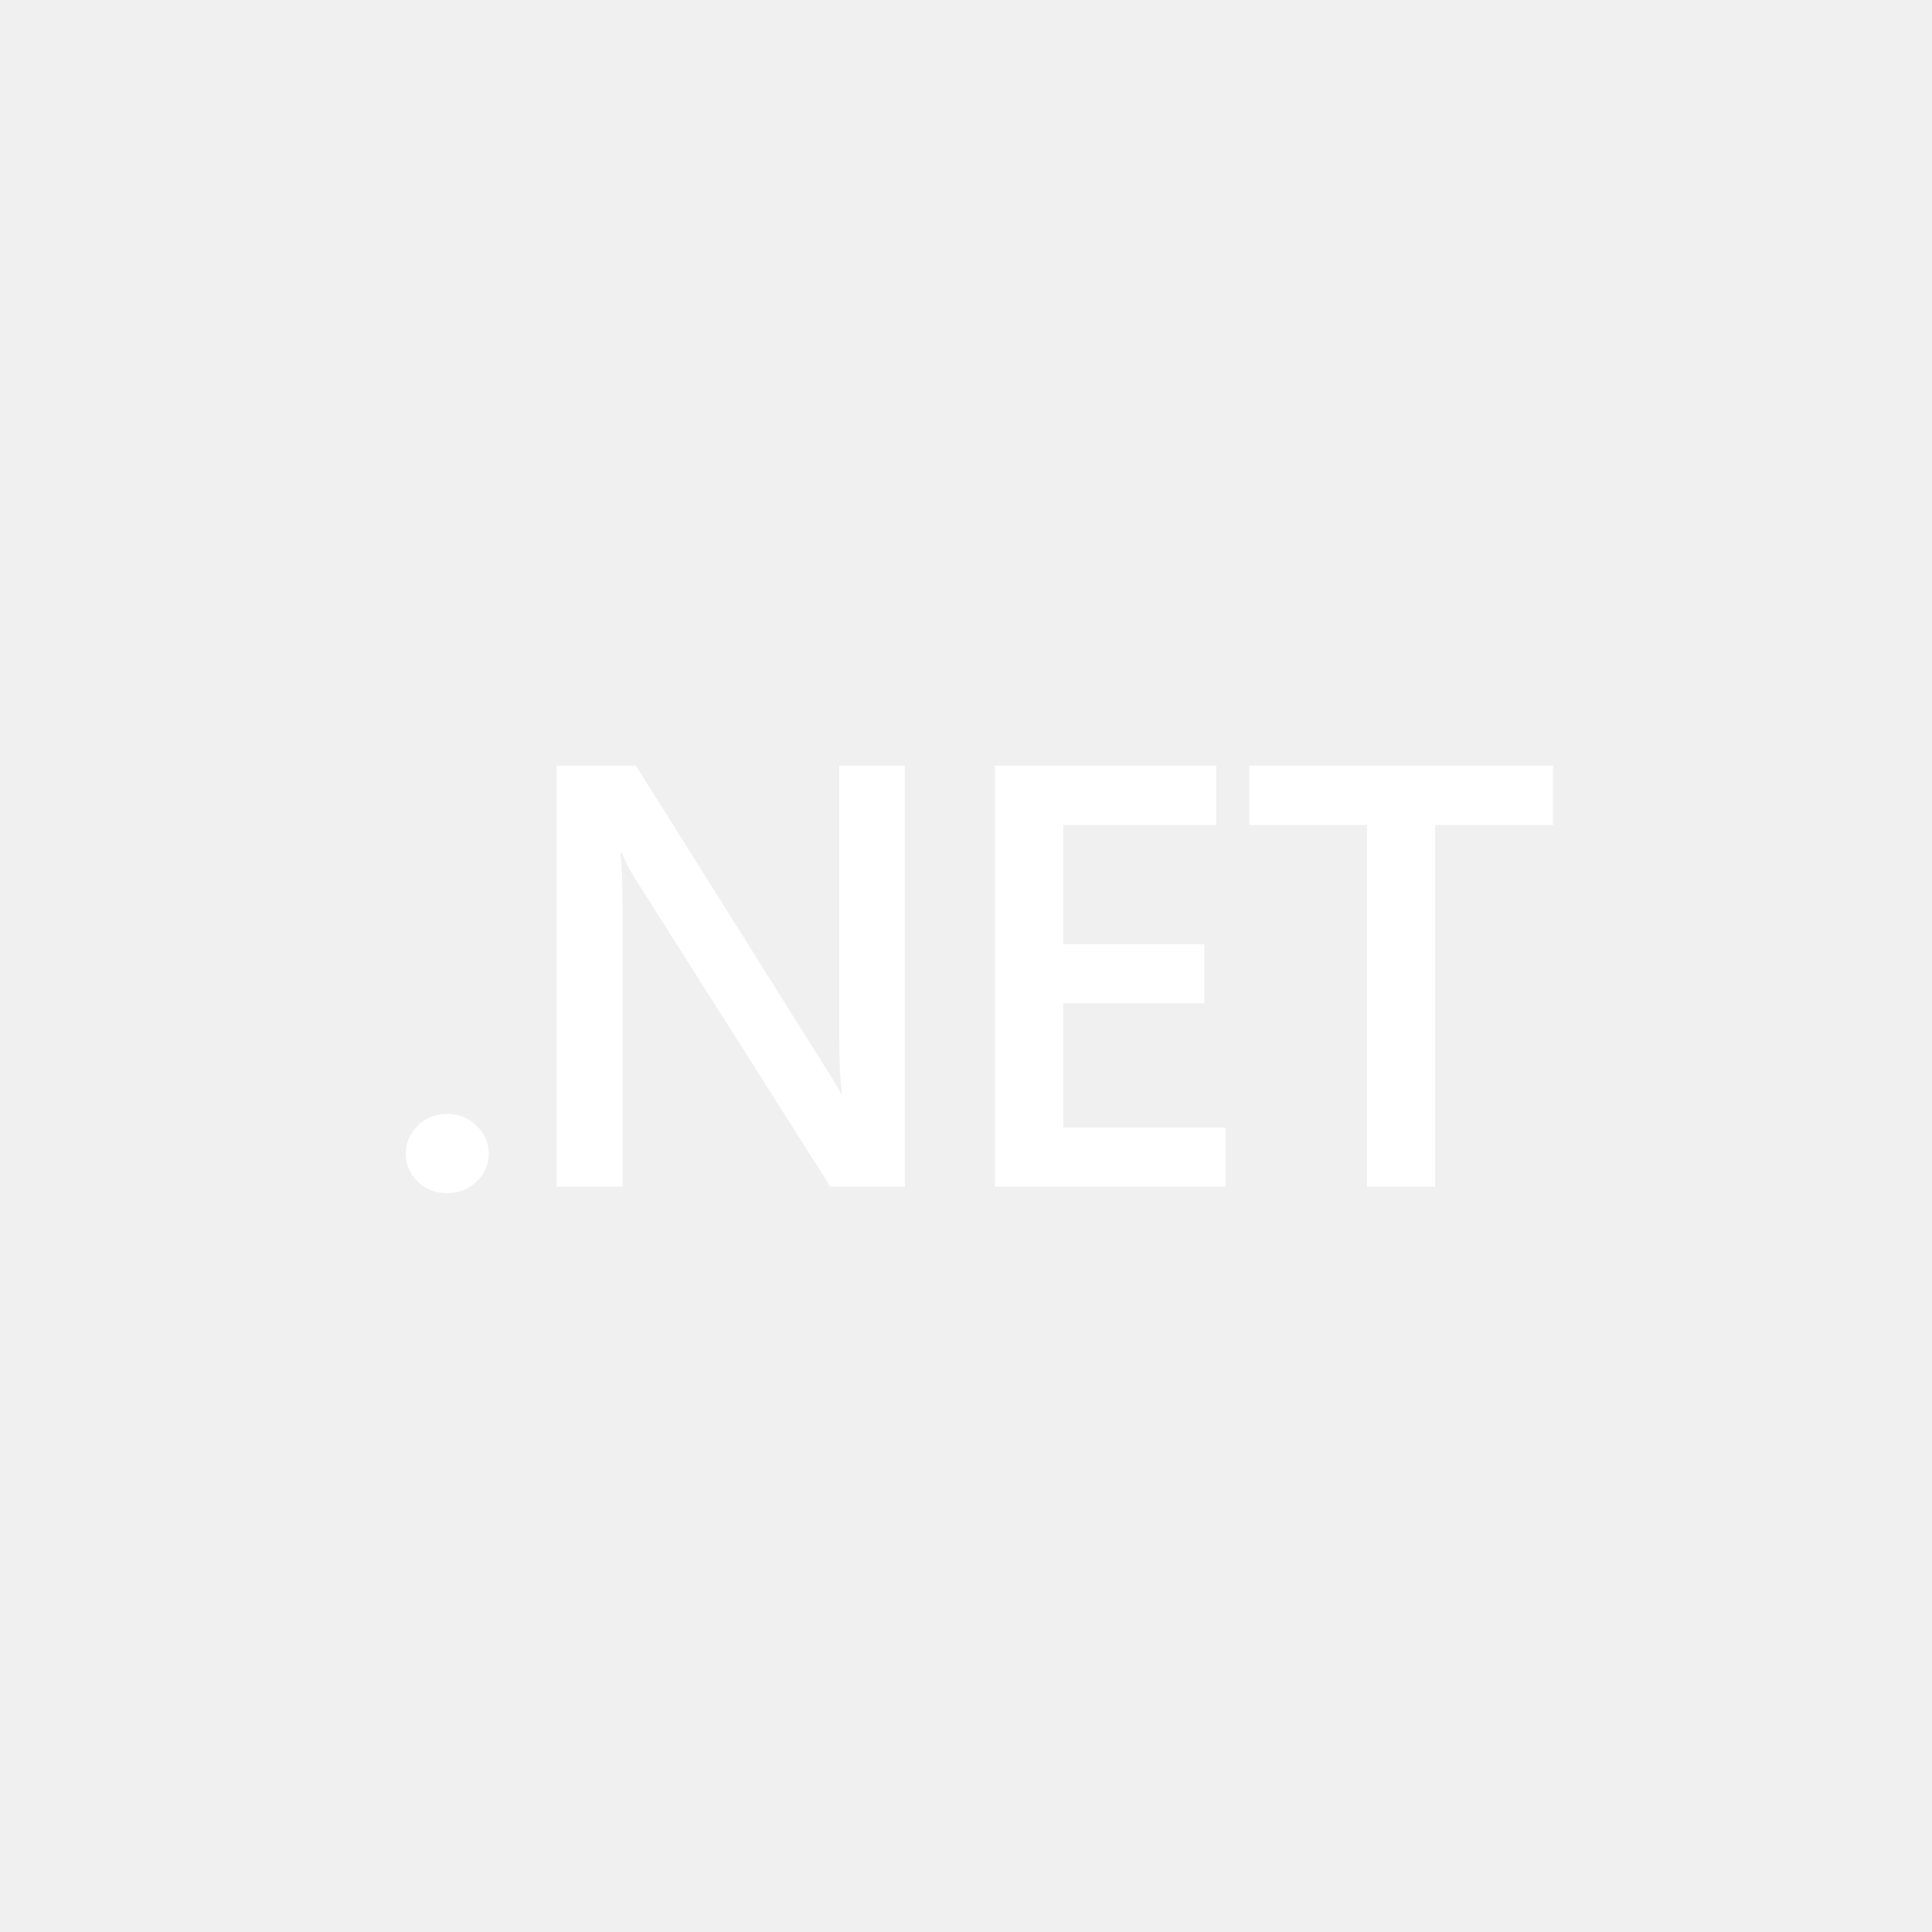
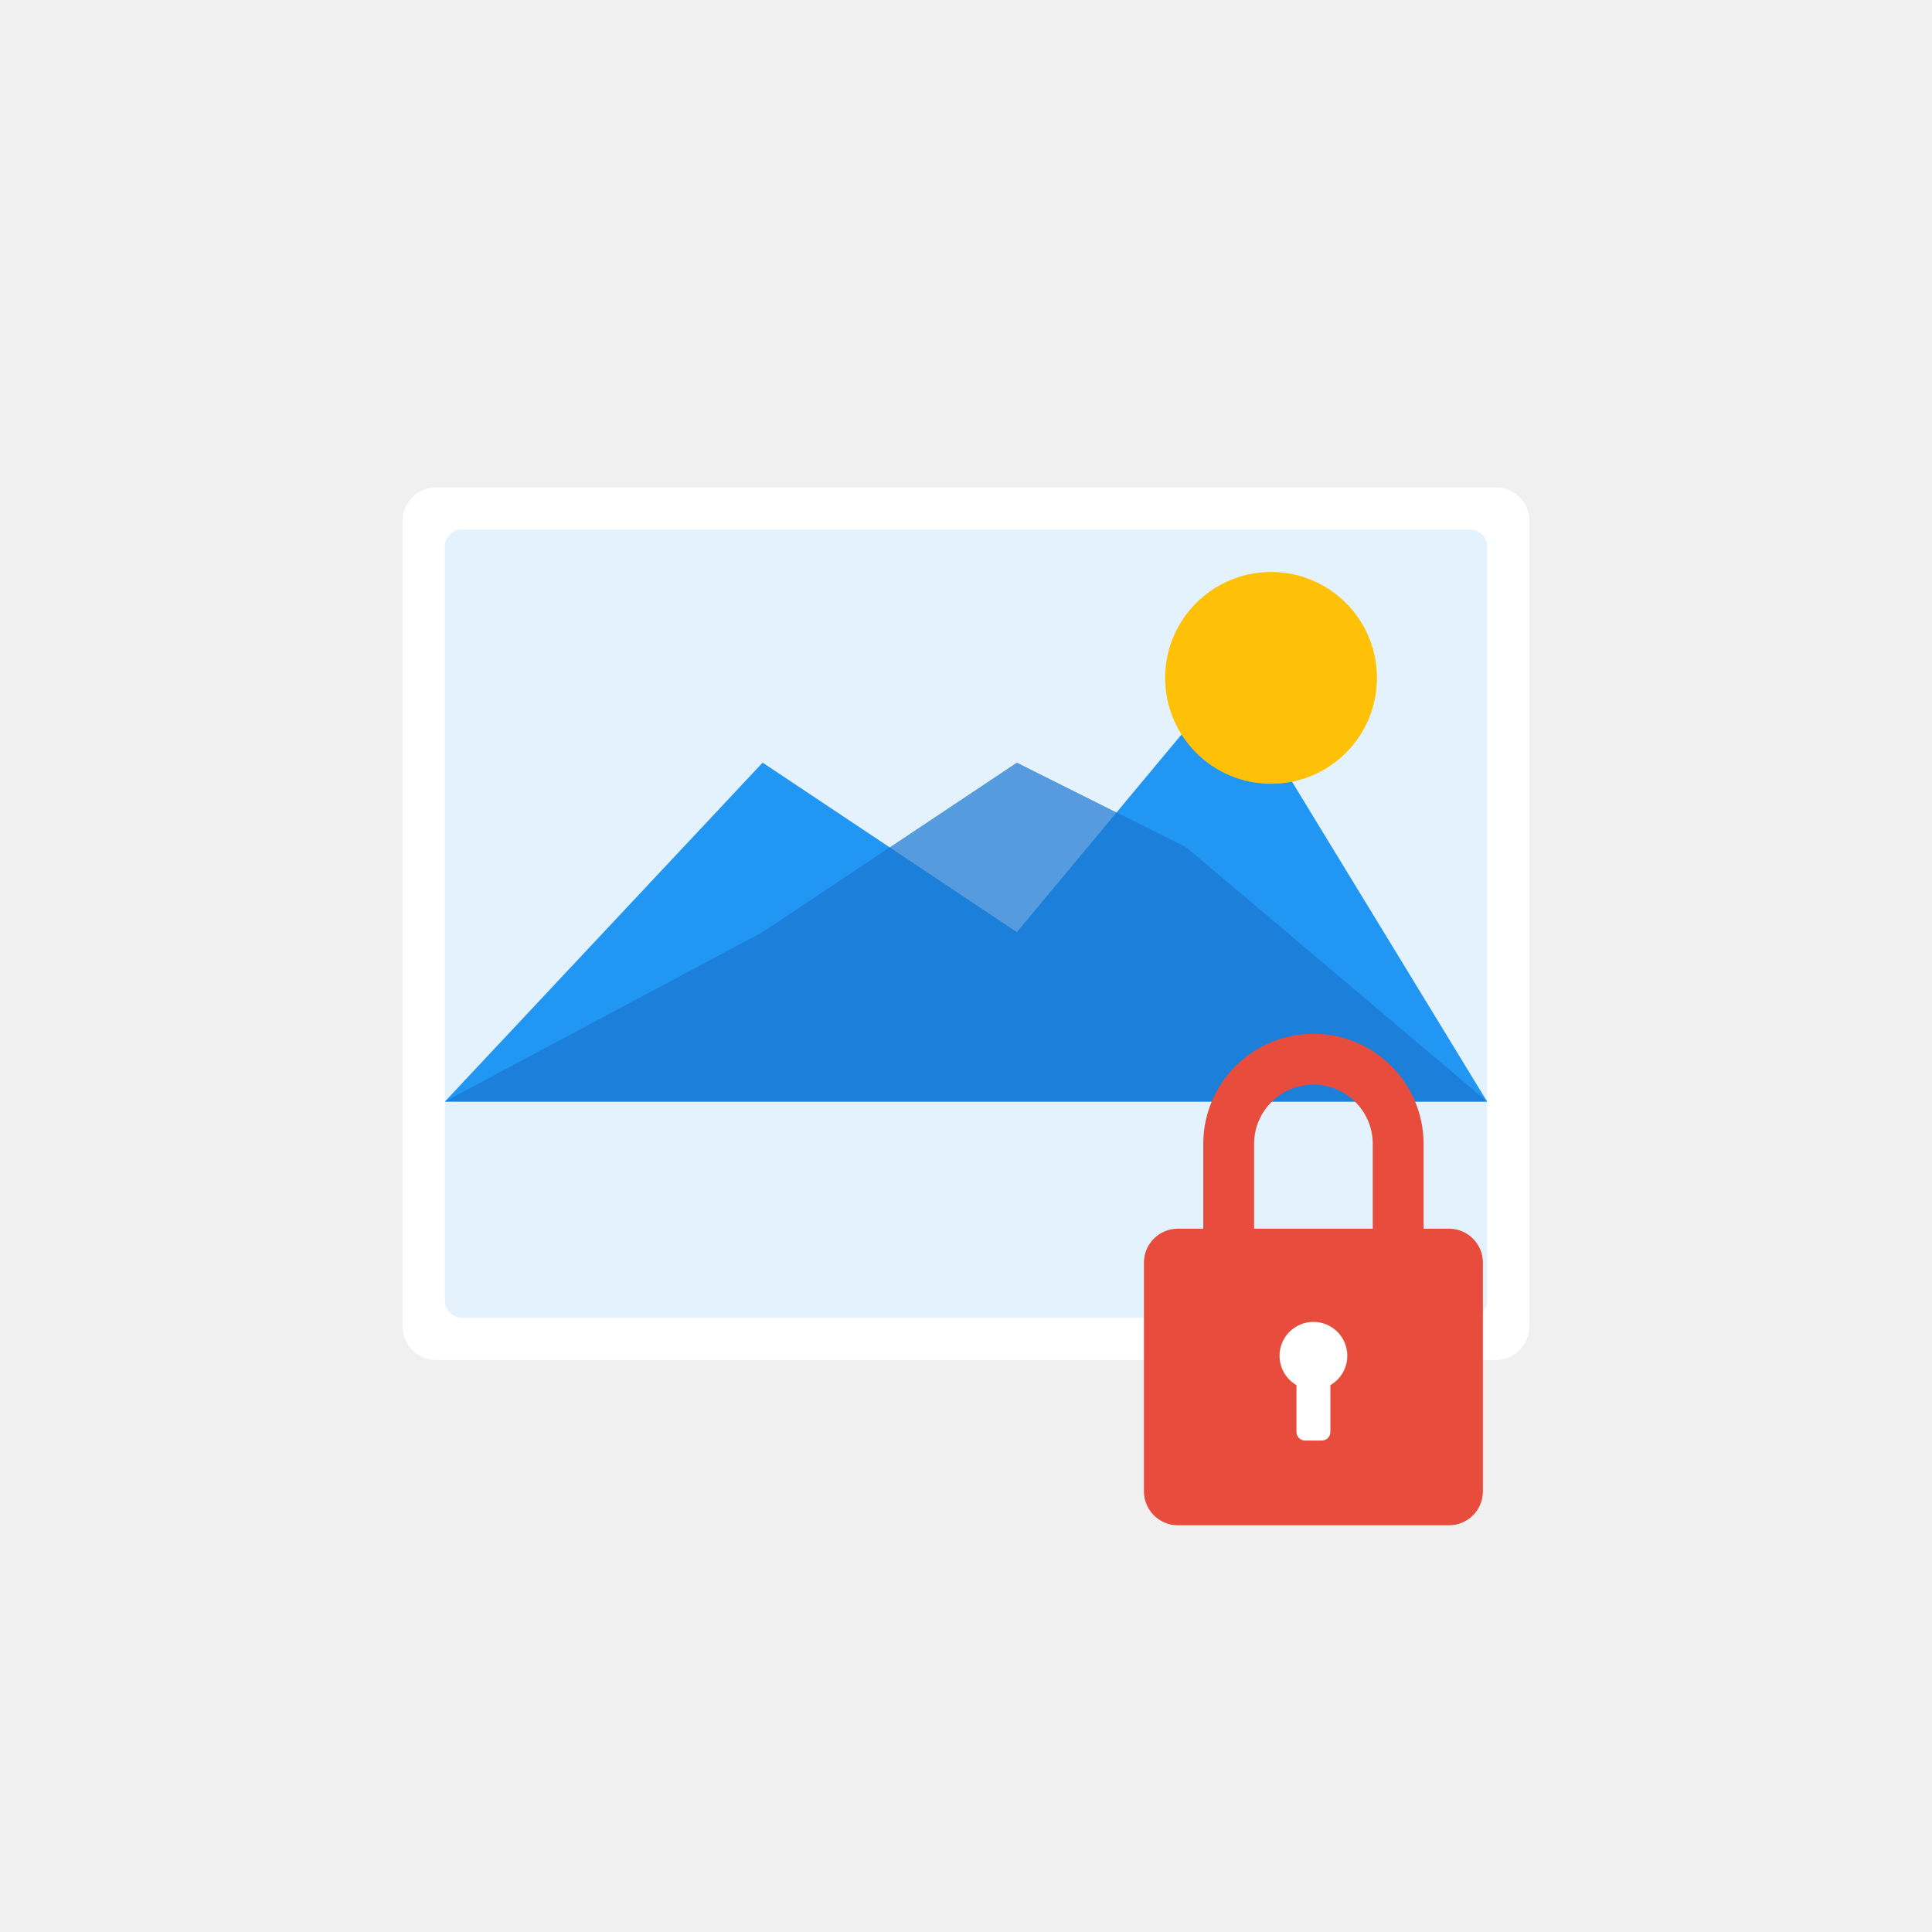
- <svg xmlns="http://www.w3.org/2000/svg" width="456" height="456" viewBox="0 0 456 456" version="1.1" xml:space="preserve" style="fill-rule:evenodd;clip-rule:evenodd;stroke-linejoin:round;stroke-miterlimit:2;">
-   <path d="m 105.5,281.609 c -2.703,0 -5.001,-0.9 -6.893,-2.702 -1.892,-1.848 -2.838,-4.042 -2.838,-6.582 0,-2.587 0.946,-4.804 2.838,-6.652 1.892,-1.848 4.19,-2.772 6.893,-2.772 2.748,0 5.068,0.924 6.96,2.772 1.937,1.848 2.906,4.064 2.906,6.652 0,2.54 -0.968,4.734 -2.906,6.582 -1.892,1.802 -4.212,2.702 -6.96,2.702 z" style="fill:#ffffff;fill-rule:nonzero;stroke-width:0.838" />
-   <path d="M 213.561,280.084 H 195.99 L 149.7,207.054 c -1.171,-1.848 -2.14,-3.765 -2.906,-5.751 h -0.406 c 0.361,2.125 0.541,6.675 0.541,13.65 v 65.132 h -15.543 v -99.36 h 18.719 l 44.737,71.298 c 1.892,2.957 3.109,4.989 3.649,6.098 h 0.27 c -0.45,-2.632 -0.676,-7.09 -0.676,-13.373 v -64.023 h 15.476 z" style="fill:#ffffff;fill-rule:nonzero;stroke-width:0.838" />
-   <path d="m 289.251,280.084 h -54.401 v -99.36 h 52.238 v 13.997 h -36.154 v 28.131 h 33.316 v 13.927 h -33.316 v 29.378 h 38.316 z" style="fill:#ffffff;fill-rule:nonzero;stroke-width:0.838" />
-   <path d="M 366.565,194.721 H 338.722 v 85.363 h -16.084 v -85.363 h -27.775 v -13.997 h 71.701 z" style="fill:#ffffff;fill-rule:nonzero;stroke-width:0.838" />
+ <svg xmlns="http://www.w3.org/2000/svg" width="456" height="456" viewBox="0 0 456 456" version="1.1">
+   <rect x="95" y="115" width="266" height="206" fill="#FFFFFF" rx="8" />
+   <rect x="105" y="125" width="246" height="186" fill="#E3F2FD" rx="4" />
+   <path d="M 105,260 L 180,180 L 240,220 L 290,160 L 351,260 Z" fill="#2196F3" />
+   <path d="M 180,220 L 240,180 L 280,200 L 351,260 L 105,260 Z" fill="#1976D2" opacity="0.7" />
+   <circle cx="300" cy="160" r="25" fill="#FFC107" />
+   <g transform="translate(270, 280)">
+     <rect x="0" y="10" width="80" height="70" rx="8" fill="#E74C3C" />
+     <path d="M 20,10 L 20,-10 A 20,20 0 0,1 60,-10 L 60,10" stroke="#E74C3C" stroke-width="12" fill="none" stroke-linecap="round" />
+     <circle cx="40" cy="40" r="8" fill="#FFFFFF" />
+     <rect x="36" y="40" width="8" height="20" rx="2" fill="#FFFFFF" />
+   </g>
</svg>
